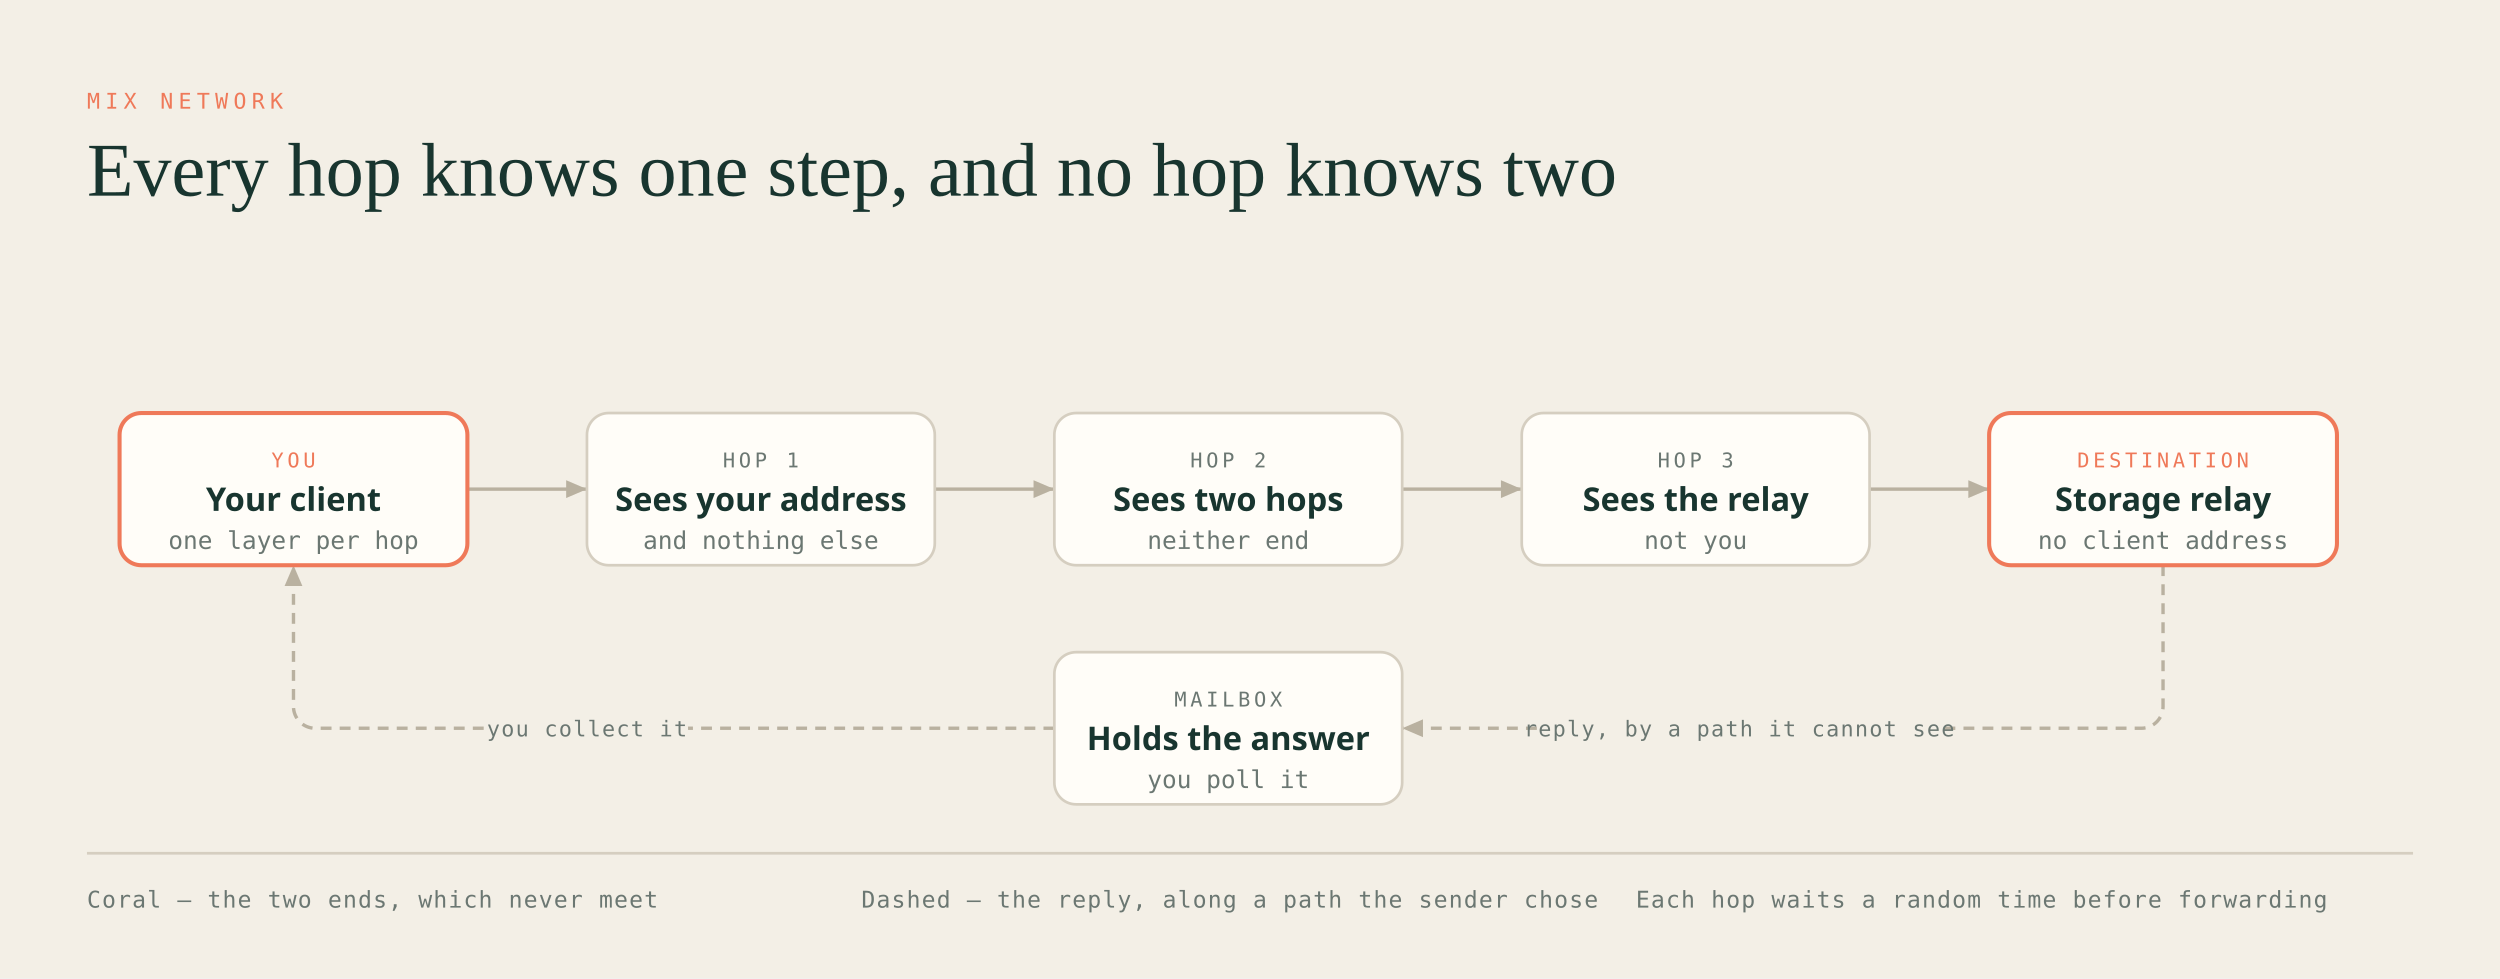
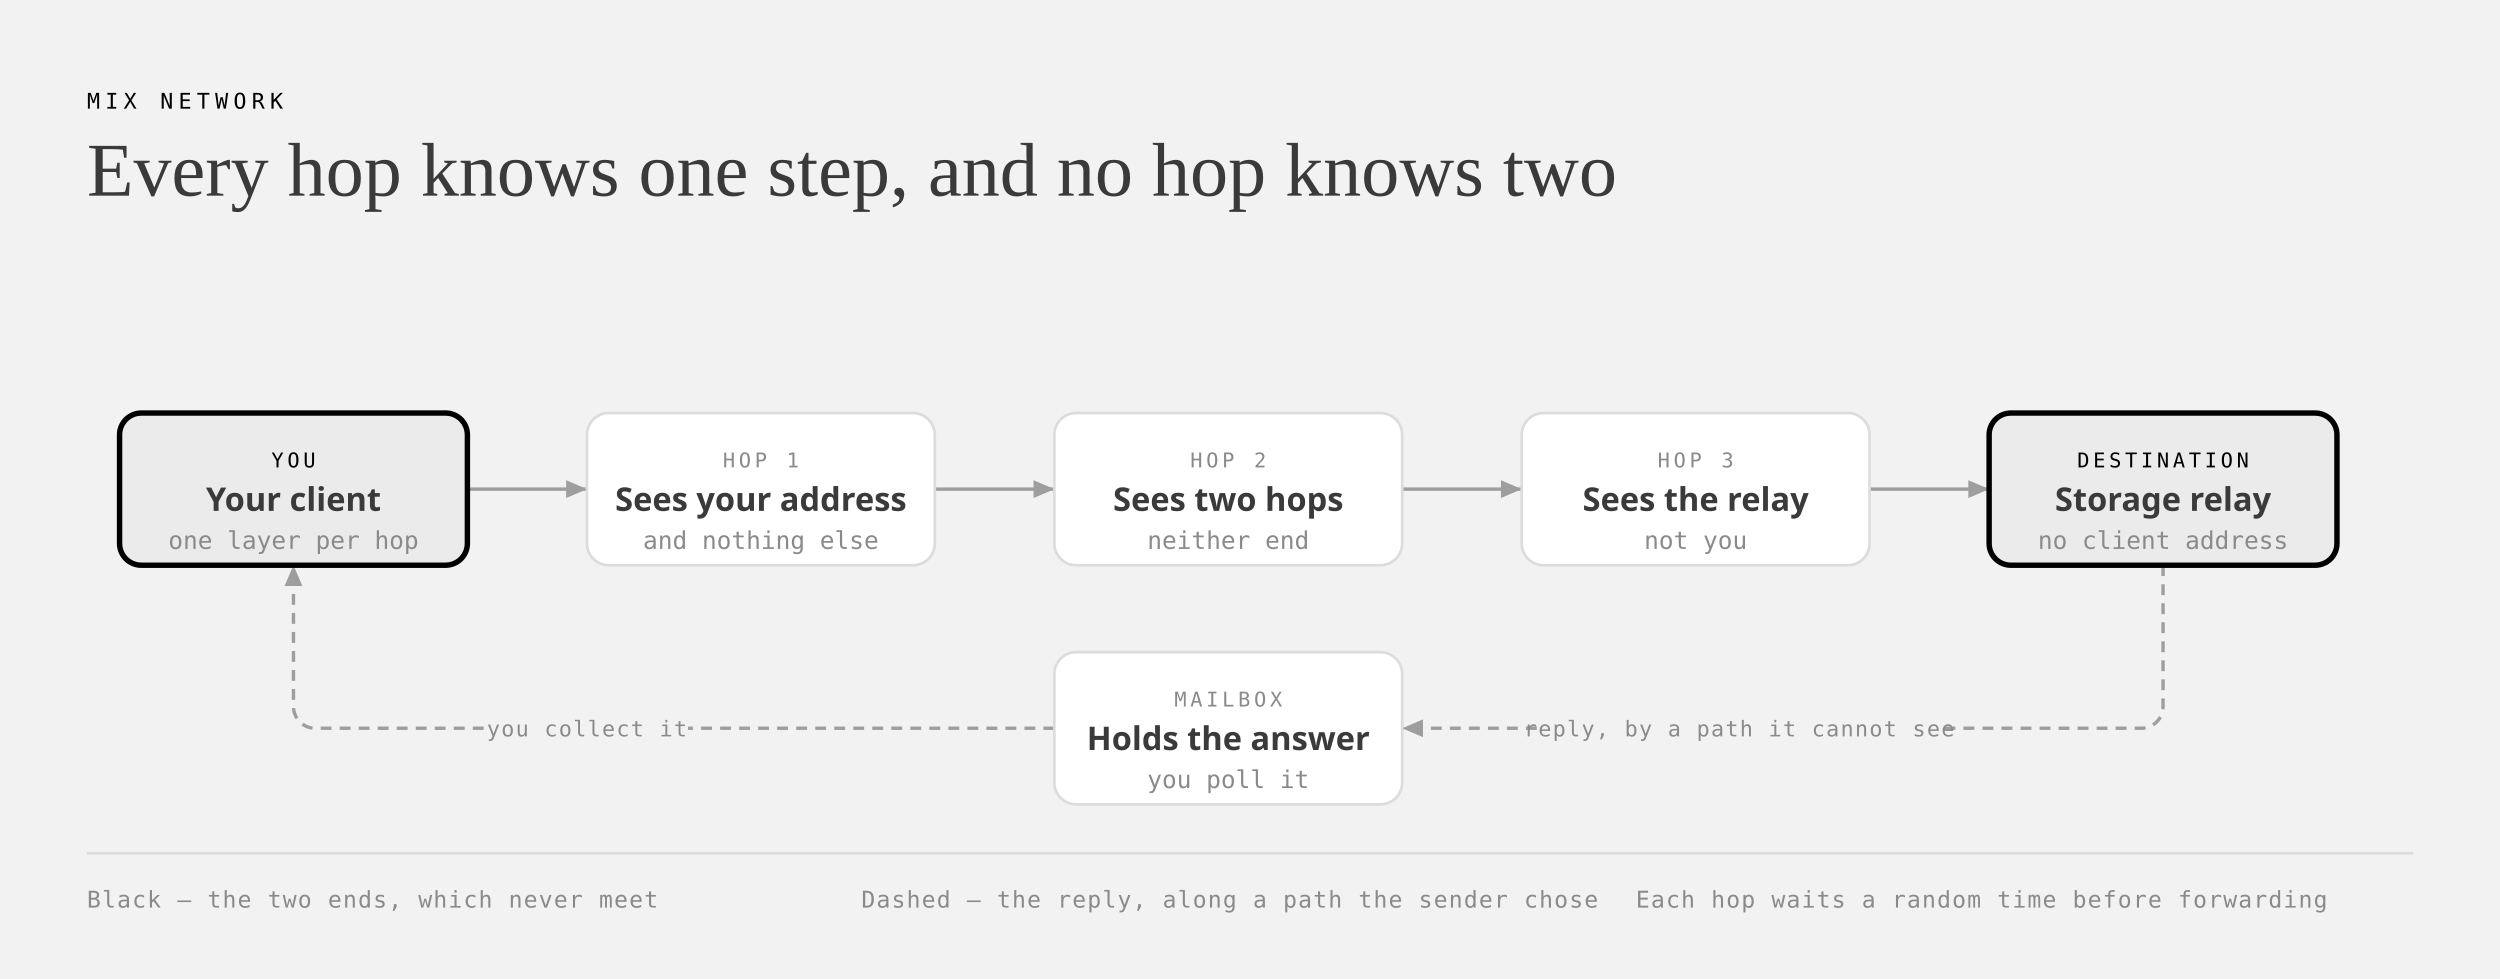
<svg xmlns="http://www.w3.org/2000/svg" viewBox="0 0 920 360" width="920" height="360" role="img" aria-labelledby="mix-network-title mix-network-desc">
  <defs>
    <marker id="tip-mix-network" viewBox="0 0 8 8" refX="7" refY="4" markerWidth="7" markerHeight="7" orient="auto">
-       <path d="M 0 1 L 7 4 L 0 7 z" fill="#b9b1a0" />
+       <path d="M 0 1 L 7 4 L 0 7 z" fill="#9e9e9e" />
    </marker>
    <marker id="tip-accent-mix-network" viewBox="0 0 8 8" refX="7" refY="4" markerWidth="7" markerHeight="7" orient="auto">
-       <path d="M 0 1 L 7 4 L 0 7 z" fill="#ef7959" />
+       <path d="M 0 1 L 7 4 L 0 7 z" fill="#000000" />
    </marker>
  </defs>
-   <rect width="920" height="360" fill="#f3efe6" />
-   <text x="32" y="40" font-family="'Geist Mono', ui-monospace, SFMono-Regular, Menlo, monospace" font-size="8" fill="#ef7959" letter-spacing="0.24em">MIX NETWORK</text>
-   <text x="32" y="72" font-family="'Instrument Serif', Georgia, 'Times New Roman', serif" font-size="28" font-weight="400" fill="#18352f">Every hop knows one step, and no hop knows two</text>
-   <path d="M 172 180 L 216 180" fill="none" stroke="#b9b1a0" stroke-width="1.25" marker-end="url(#tip-mix-network)" />
-   <path d="M 344 180 L 388 180" fill="none" stroke="#b9b1a0" stroke-width="1.25" marker-end="url(#tip-mix-network)" />
-   <path d="M 516 180 L 560 180" fill="none" stroke="#b9b1a0" stroke-width="1.25" marker-end="url(#tip-mix-network)" />
-   <path d="M 688 180 L 732 180" fill="none" stroke="#b9b1a0" stroke-width="1.25" marker-end="url(#tip-mix-network)" />
-   <path d="M 796 208 L 796 260 A 8 8 0 0 1 788 268 L 516 268" fill="none" stroke="#b9b1a0" stroke-width="1.25" stroke-dasharray="4 3" marker-end="url(#tip-mix-network)" />
-   <rect x="566" y="261" width="148" height="14" fill="#f3efe6" />
-   <text x="640" y="271" text-anchor="middle" font-family="'Geist Mono', ui-monospace, SFMono-Regular, Menlo, monospace" font-size="8" fill="#6b7772" letter-spacing="0.06em">reply, by a path it cannot see</text>
-   <path d="M 388 268 L 116 268 A 8 8 0 0 1 108 260 L 108 208" fill="none" stroke="#b9b1a0" stroke-width="1.25" stroke-dasharray="4 3" marker-end="url(#tip-mix-network)" />
-   <rect x="178.8" y="261" width="74.4" height="14" fill="#f3efe6" />
-   <text x="216" y="271" text-anchor="middle" font-family="'Geist Mono', ui-monospace, SFMono-Regular, Menlo, monospace" font-size="8" fill="#6b7772" letter-spacing="0.06em">you collect it</text>
-   <rect x="44" y="152" width="128" height="56" rx="8" fill="#fffdf8" stroke="#ef7959" stroke-width="1.5" />
-   <text x="108" y="172" text-anchor="middle" font-family="'Geist Mono', ui-monospace, SFMono-Regular, Menlo, monospace" font-size="7.5" fill="#ef7959" letter-spacing="0.18em">YOU</text>
-   <text x="108" y="188" text-anchor="middle" font-family="Geist, 'Segoe UI', system-ui, -apple-system, sans-serif" font-size="12" font-weight="600" fill="#18352f">Your client</text>
-   <text x="108" y="202" text-anchor="middle" font-family="'Geist Mono', ui-monospace, SFMono-Regular, Menlo, monospace" font-size="9" fill="#6b7772">one layer per hop</text>
-   <rect x="216" y="152" width="128" height="56" rx="8" fill="#fffdf8" stroke="#d5cec0" stroke-width="1" />
-   <text x="280" y="172" text-anchor="middle" font-family="'Geist Mono', ui-monospace, SFMono-Regular, Menlo, monospace" font-size="7.5" fill="#6b7772" letter-spacing="0.18em">HOP 1</text>
-   <text x="280" y="188" text-anchor="middle" font-family="Geist, 'Segoe UI', system-ui, -apple-system, sans-serif" font-size="12" font-weight="600" fill="#18352f">Sees your address</text>
-   <text x="280" y="202" text-anchor="middle" font-family="'Geist Mono', ui-monospace, SFMono-Regular, Menlo, monospace" font-size="9" fill="#6b7772">and nothing else</text>
-   <rect x="388" y="152" width="128" height="56" rx="8" fill="#fffdf8" stroke="#d5cec0" stroke-width="1" />
-   <text x="452" y="172" text-anchor="middle" font-family="'Geist Mono', ui-monospace, SFMono-Regular, Menlo, monospace" font-size="7.5" fill="#6b7772" letter-spacing="0.18em">HOP 2</text>
-   <text x="452" y="188" text-anchor="middle" font-family="Geist, 'Segoe UI', system-ui, -apple-system, sans-serif" font-size="12" font-weight="600" fill="#18352f">Sees two hops</text>
-   <text x="452" y="202" text-anchor="middle" font-family="'Geist Mono', ui-monospace, SFMono-Regular, Menlo, monospace" font-size="9" fill="#6b7772">neither end</text>
-   <rect x="560" y="152" width="128" height="56" rx="8" fill="#fffdf8" stroke="#d5cec0" stroke-width="1" />
-   <text x="624" y="172" text-anchor="middle" font-family="'Geist Mono', ui-monospace, SFMono-Regular, Menlo, monospace" font-size="7.5" fill="#6b7772" letter-spacing="0.18em">HOP 3</text>
-   <text x="624" y="188" text-anchor="middle" font-family="Geist, 'Segoe UI', system-ui, -apple-system, sans-serif" font-size="12" font-weight="600" fill="#18352f">Sees the relay</text>
-   <text x="624" y="202" text-anchor="middle" font-family="'Geist Mono', ui-monospace, SFMono-Regular, Menlo, monospace" font-size="9" fill="#6b7772">not you</text>
-   <rect x="732" y="152" width="128" height="56" rx="8" fill="#fffdf8" stroke="#ef7959" stroke-width="1.5" />
-   <text x="796" y="172" text-anchor="middle" font-family="'Geist Mono', ui-monospace, SFMono-Regular, Menlo, monospace" font-size="7.5" fill="#ef7959" letter-spacing="0.18em">DESTINATION</text>
-   <text x="796" y="188" text-anchor="middle" font-family="Geist, 'Segoe UI', system-ui, -apple-system, sans-serif" font-size="12" font-weight="600" fill="#18352f">Storage relay</text>
-   <text x="796" y="202" text-anchor="middle" font-family="'Geist Mono', ui-monospace, SFMono-Regular, Menlo, monospace" font-size="9" fill="#6b7772">no client address</text>
-   <rect x="388" y="240" width="128" height="56" rx="8" fill="#fffdf8" stroke="#d5cec0" stroke-width="1" />
-   <text x="452" y="260" text-anchor="middle" font-family="'Geist Mono', ui-monospace, SFMono-Regular, Menlo, monospace" font-size="7.5" fill="#6b7772" letter-spacing="0.18em">MAILBOX</text>
-   <text x="452" y="276" text-anchor="middle" font-family="Geist, 'Segoe UI', system-ui, -apple-system, sans-serif" font-size="12" font-weight="600" fill="#18352f">Holds the answer</text>
-   <text x="452" y="290" text-anchor="middle" font-family="'Geist Mono', ui-monospace, SFMono-Regular, Menlo, monospace" font-size="9" fill="#6b7772">you poll it</text>
-   <line x1="32" y1="314" x2="888" y2="314" stroke="#d5cec0" stroke-width="1" />
-   <text x="32" y="334" font-family="'Geist Mono', ui-monospace, SFMono-Regular, Menlo, monospace" font-size="8.5" fill="#6b7772" letter-spacing="0.05em">Coral — the two ends, which never meet</text>
-   <text x="317" y="334" font-family="'Geist Mono', ui-monospace, SFMono-Regular, Menlo, monospace" font-size="8.5" fill="#6b7772" letter-spacing="0.05em">Dashed — the reply, along a path the sender chose</text>
-   <text x="602" y="334" font-family="'Geist Mono', ui-monospace, SFMono-Regular, Menlo, monospace" font-size="8.5" fill="#6b7772" letter-spacing="0.05em">Each hop waits a random time before forwarding</text>
+   <rect width="920" height="360" fill="#f2f2f2" />
+   <text x="32" y="40" font-family="'Geist Mono', ui-monospace, SFMono-Regular, Menlo, monospace" font-size="8" fill="#000000" letter-spacing="0.24em">MIX NETWORK</text>
+   <text x="32" y="72" font-family="'Instrument Serif', Georgia, 'Times New Roman', serif" font-size="28" font-weight="400" fill="#3a3a3a">Every hop knows one step, and no hop knows two</text>
+   <path d="M 172 180 L 216 180" fill="none" stroke="#9e9e9e" stroke-width="1.25" marker-end="url(#tip-mix-network)" />
+   <path d="M 344 180 L 388 180" fill="none" stroke="#9e9e9e" stroke-width="1.25" marker-end="url(#tip-mix-network)" />
+   <path d="M 516 180 L 560 180" fill="none" stroke="#9e9e9e" stroke-width="1.25" marker-end="url(#tip-mix-network)" />
+   <path d="M 688 180 L 732 180" fill="none" stroke="#9e9e9e" stroke-width="1.25" marker-end="url(#tip-mix-network)" />
+   <path d="M 796 208 L 796 260 A 8 8 0 0 1 788 268 L 516 268" fill="none" stroke="#9e9e9e" stroke-width="1.25" stroke-dasharray="4 3" marker-end="url(#tip-mix-network)" />
+   <rect x="566" y="261" width="148" height="14" fill="#f2f2f2" />
+   <text x="640" y="271" text-anchor="middle" font-family="'Geist Mono', ui-monospace, SFMono-Regular, Menlo, monospace" font-size="8" fill="#8a8a8a" letter-spacing="0.06em">reply, by a path it cannot see</text>
+   <path d="M 388 268 L 116 268 A 8 8 0 0 1 108 260 L 108 208" fill="none" stroke="#9e9e9e" stroke-width="1.25" stroke-dasharray="4 3" marker-end="url(#tip-mix-network)" />
+   <rect x="178.8" y="261" width="74.4" height="14" fill="#f2f2f2" />
+   <text x="216" y="271" text-anchor="middle" font-family="'Geist Mono', ui-monospace, SFMono-Regular, Menlo, monospace" font-size="8" fill="#8a8a8a" letter-spacing="0.06em">you collect it</text>
+   <rect x="44" y="152" width="128" height="56" rx="8" fill="#ebebeb" stroke="#000000" stroke-width="2" />
+   <text x="108" y="172" text-anchor="middle" font-family="'Geist Mono', ui-monospace, SFMono-Regular, Menlo, monospace" font-size="7.5" fill="#000000" letter-spacing="0.18em">YOU</text>
+   <text x="108" y="188" text-anchor="middle" font-family="Geist, 'Segoe UI', system-ui, -apple-system, sans-serif" font-size="12" font-weight="600" fill="#3a3a3a">Your client</text>
+   <text x="108" y="202" text-anchor="middle" font-family="'Geist Mono', ui-monospace, SFMono-Regular, Menlo, monospace" font-size="9" fill="#8a8a8a">one layer per hop</text>
+   <rect x="216" y="152" width="128" height="56" rx="8" fill="#ffffff" stroke="#dcdcdc" stroke-width="1" />
+   <text x="280" y="172" text-anchor="middle" font-family="'Geist Mono', ui-monospace, SFMono-Regular, Menlo, monospace" font-size="7.5" fill="#8a8a8a" letter-spacing="0.18em">HOP 1</text>
+   <text x="280" y="188" text-anchor="middle" font-family="Geist, 'Segoe UI', system-ui, -apple-system, sans-serif" font-size="12" font-weight="600" fill="#3a3a3a">Sees your address</text>
+   <text x="280" y="202" text-anchor="middle" font-family="'Geist Mono', ui-monospace, SFMono-Regular, Menlo, monospace" font-size="9" fill="#8a8a8a">and nothing else</text>
+   <rect x="388" y="152" width="128" height="56" rx="8" fill="#ffffff" stroke="#dcdcdc" stroke-width="1" />
+   <text x="452" y="172" text-anchor="middle" font-family="'Geist Mono', ui-monospace, SFMono-Regular, Menlo, monospace" font-size="7.5" fill="#8a8a8a" letter-spacing="0.18em">HOP 2</text>
+   <text x="452" y="188" text-anchor="middle" font-family="Geist, 'Segoe UI', system-ui, -apple-system, sans-serif" font-size="12" font-weight="600" fill="#3a3a3a">Sees two hops</text>
+   <text x="452" y="202" text-anchor="middle" font-family="'Geist Mono', ui-monospace, SFMono-Regular, Menlo, monospace" font-size="9" fill="#8a8a8a">neither end</text>
+   <rect x="560" y="152" width="128" height="56" rx="8" fill="#ffffff" stroke="#dcdcdc" stroke-width="1" />
+   <text x="624" y="172" text-anchor="middle" font-family="'Geist Mono', ui-monospace, SFMono-Regular, Menlo, monospace" font-size="7.5" fill="#8a8a8a" letter-spacing="0.18em">HOP 3</text>
+   <text x="624" y="188" text-anchor="middle" font-family="Geist, 'Segoe UI', system-ui, -apple-system, sans-serif" font-size="12" font-weight="600" fill="#3a3a3a">Sees the relay</text>
+   <text x="624" y="202" text-anchor="middle" font-family="'Geist Mono', ui-monospace, SFMono-Regular, Menlo, monospace" font-size="9" fill="#8a8a8a">not you</text>
+   <rect x="732" y="152" width="128" height="56" rx="8" fill="#ebebeb" stroke="#000000" stroke-width="2" />
+   <text x="796" y="172" text-anchor="middle" font-family="'Geist Mono', ui-monospace, SFMono-Regular, Menlo, monospace" font-size="7.5" fill="#000000" letter-spacing="0.18em">DESTINATION</text>
+   <text x="796" y="188" text-anchor="middle" font-family="Geist, 'Segoe UI', system-ui, -apple-system, sans-serif" font-size="12" font-weight="600" fill="#3a3a3a">Storage relay</text>
+   <text x="796" y="202" text-anchor="middle" font-family="'Geist Mono', ui-monospace, SFMono-Regular, Menlo, monospace" font-size="9" fill="#8a8a8a">no client address</text>
+   <rect x="388" y="240" width="128" height="56" rx="8" fill="#ffffff" stroke="#dcdcdc" stroke-width="1" />
+   <text x="452" y="260" text-anchor="middle" font-family="'Geist Mono', ui-monospace, SFMono-Regular, Menlo, monospace" font-size="7.5" fill="#8a8a8a" letter-spacing="0.18em">MAILBOX</text>
+   <text x="452" y="276" text-anchor="middle" font-family="Geist, 'Segoe UI', system-ui, -apple-system, sans-serif" font-size="12" font-weight="600" fill="#3a3a3a">Holds the answer</text>
+   <text x="452" y="290" text-anchor="middle" font-family="'Geist Mono', ui-monospace, SFMono-Regular, Menlo, monospace" font-size="9" fill="#8a8a8a">you poll it</text>
+   <line x1="32" y1="314" x2="888" y2="314" stroke="#dcdcdc" stroke-width="1" />
+   <text x="32" y="334" font-family="'Geist Mono', ui-monospace, SFMono-Regular, Menlo, monospace" font-size="8.5" fill="#8a8a8a" letter-spacing="0.05em">Black — the two ends, which never meet</text>
+   <text x="317" y="334" font-family="'Geist Mono', ui-monospace, SFMono-Regular, Menlo, monospace" font-size="8.5" fill="#8a8a8a" letter-spacing="0.05em">Dashed — the reply, along a path the sender chose</text>
+   <text x="602" y="334" font-family="'Geist Mono', ui-monospace, SFMono-Regular, Menlo, monospace" font-size="8.5" fill="#8a8a8a" letter-spacing="0.05em">Each hop waits a random time before forwarding</text>
</svg>
